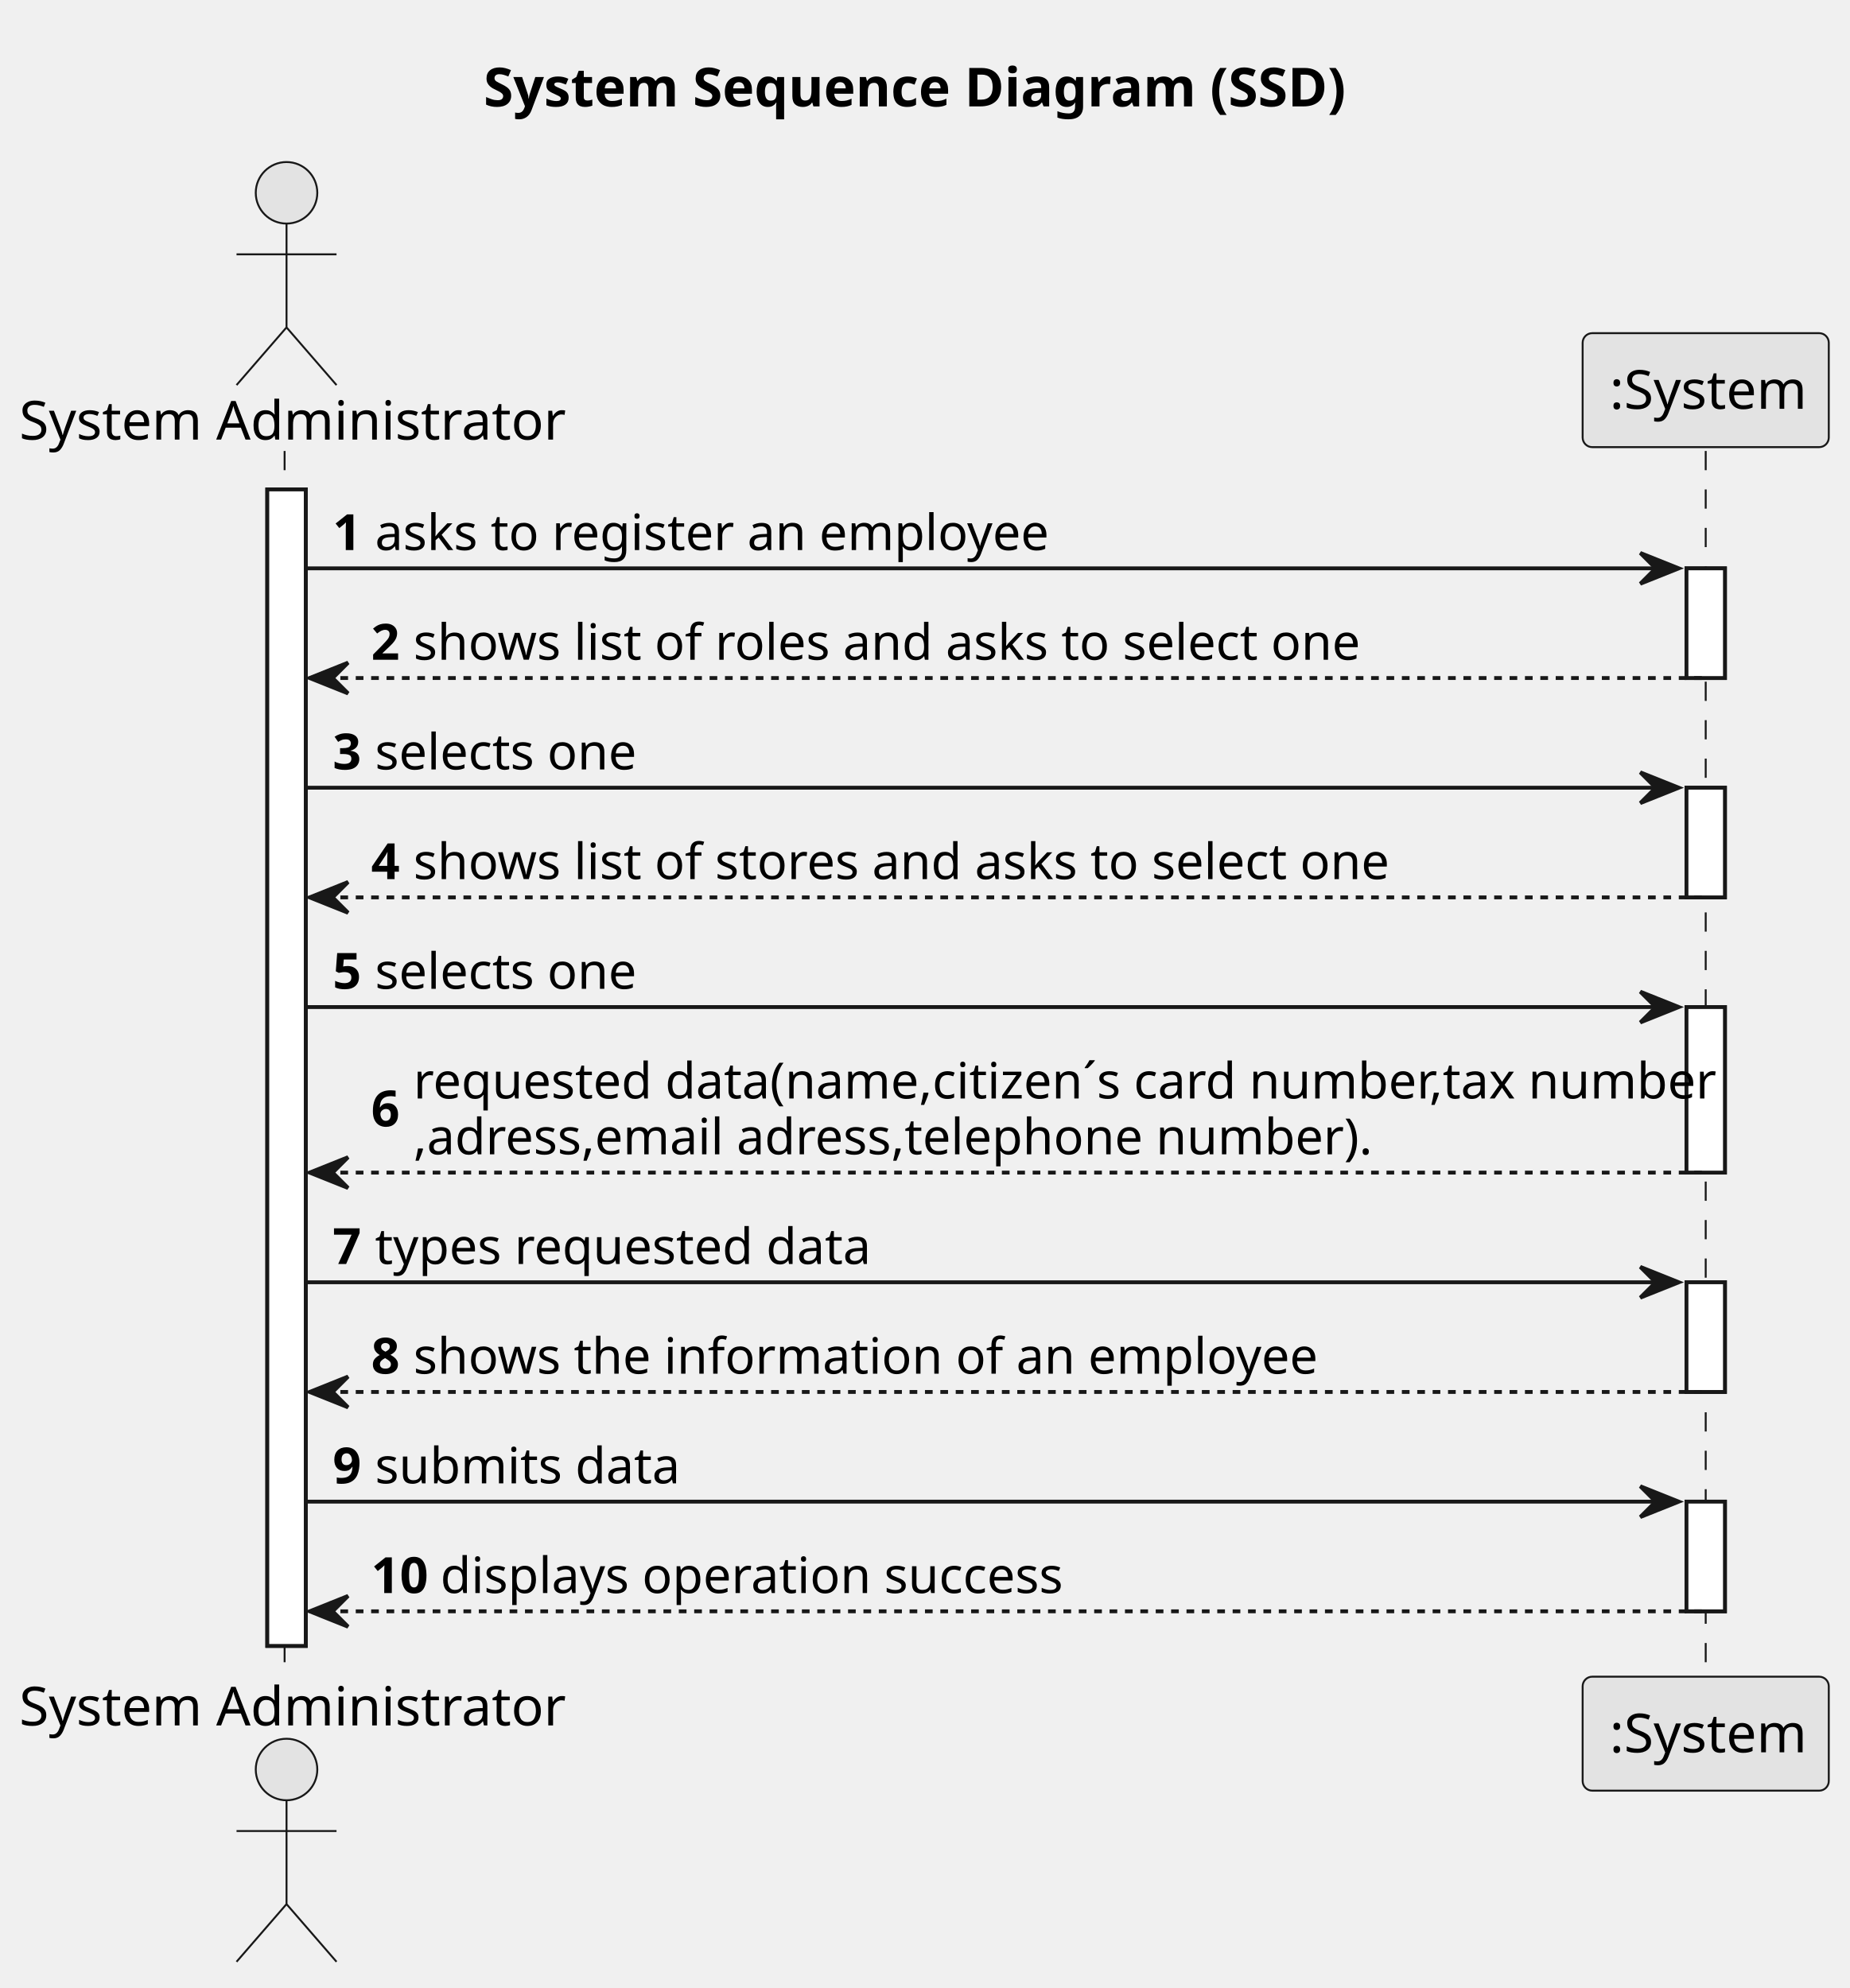
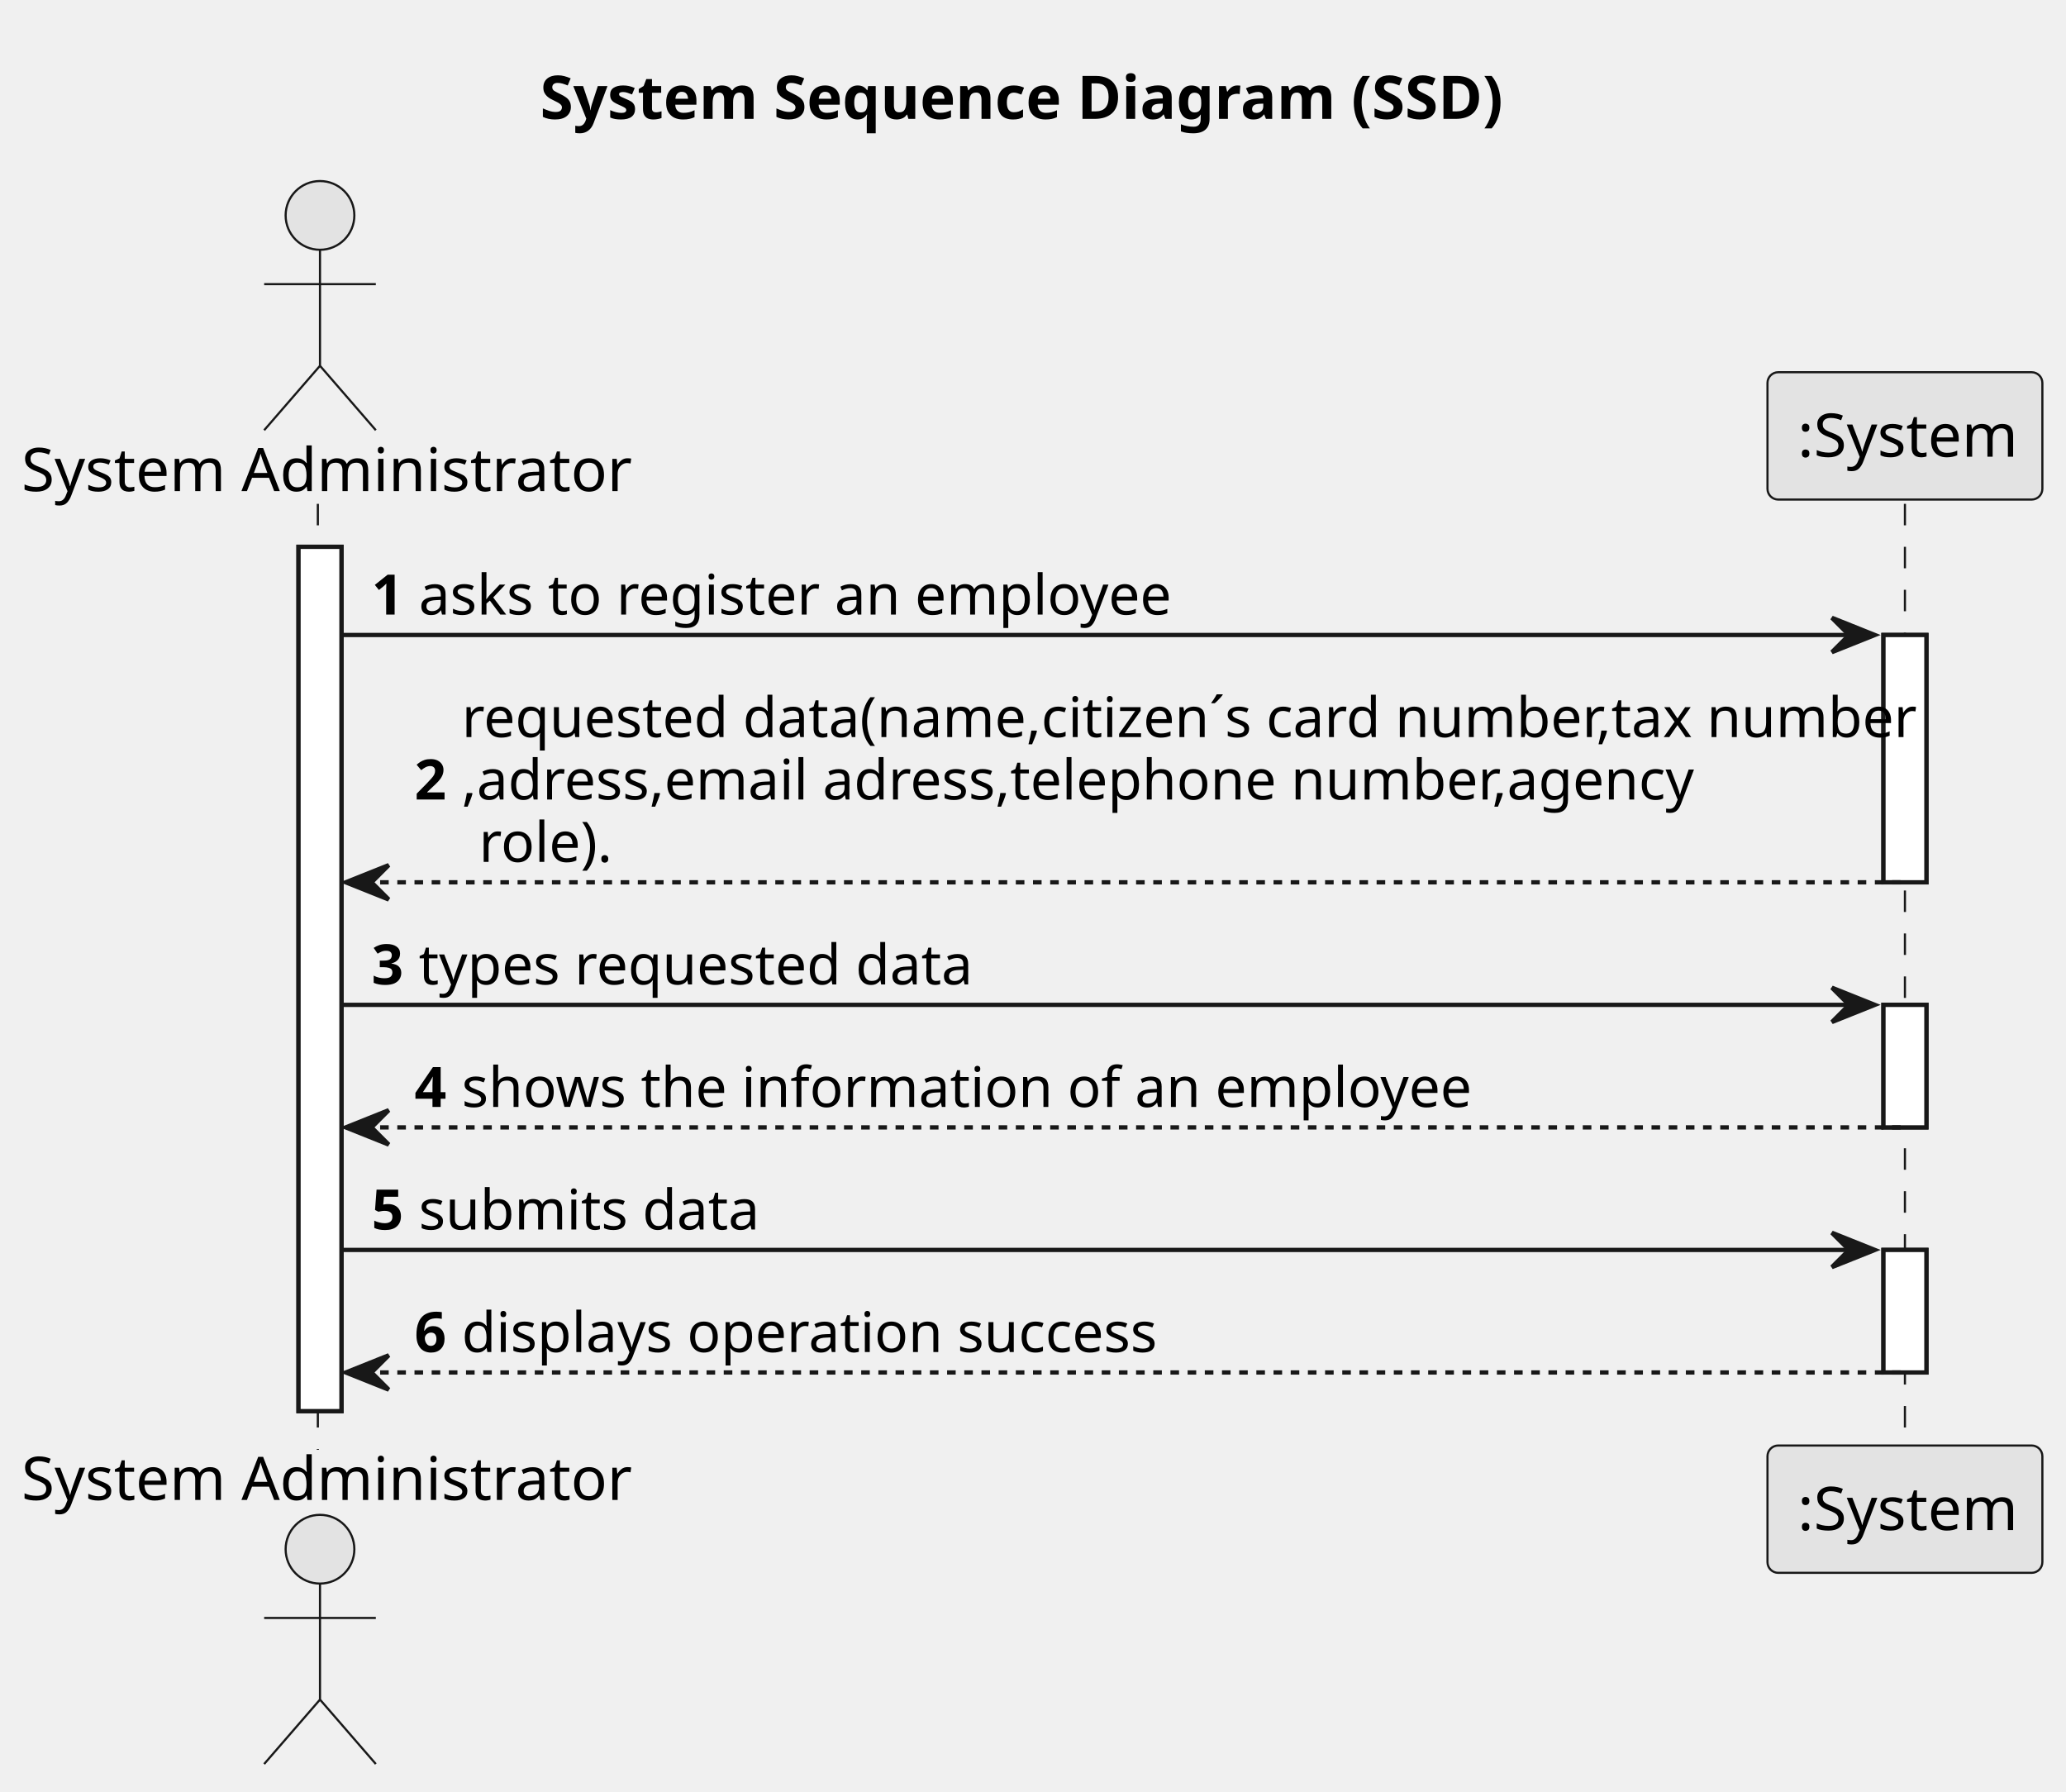
- <svg xmlns="http://www.w3.org/2000/svg" contentStyleType="text/css" height="517px" preserveAspectRatio="none" style="width:481px;height:517px;background:#FFFFFF;" version="1.1" viewBox="0 0 481 517" width="481px" zoomAndPan="magnify">
+ <svg xmlns="http://www.w3.org/2000/svg" contentStyleType="text/css" height="417px" preserveAspectRatio="none" style="width:481px;height:417px;background:#FFFFFF;" version="1.1" viewBox="0 0 481 417" width="481px" zoomAndPan="magnify">
  <defs />
  <g>
    <text fill="#000000" font-family="sans-serif" font-size="14" font-weight="bold" lengthAdjust="spacing" textLength="228" x="125.75" y="27.674">System Sequence Diagram (SSD)</text>
-     <rect fill="#FFFFFF" height="300.758" style="stroke:#181818;stroke-width:1.0;" width="10" x="69.5" y="127.281" />
-     <rect fill="#FFFFFF" height="28.523" style="stroke:#181818;stroke-width:1.0;" width="10" x="438.5" y="147.805" />
-     <rect fill="#FFFFFF" height="28.523" style="stroke:#181818;stroke-width:1.0;" width="10" x="438.5" y="204.852" />
-     <rect fill="#FFFFFF" height="43.047" style="stroke:#181818;stroke-width:1.0;" width="10" x="438.5" y="261.898" />
-     <rect fill="#FFFFFF" height="28.523" style="stroke:#181818;stroke-width:1.0;" width="10" x="438.5" y="333.469" />
-     <rect fill="#FFFFFF" height="28.523" style="stroke:#181818;stroke-width:1.0;" width="10" x="438.5" y="390.516" />
-     <line style="stroke:#181818;stroke-width:0.5;stroke-dasharray:5.0,5.0;" x1="74" x2="74" y1="117.281" y2="437.039" />
-     <line style="stroke:#181818;stroke-width:0.5;stroke-dasharray:5.0,5.0;" x1="443.5" x2="443.5" y1="117.281" y2="437.039" />
+     <rect fill="#FFFFFF" height="201.188" style="stroke:#181818;stroke-width:1.0;" width="10" x="69.5" y="127.281" />
+     <rect fill="#FFFFFF" height="57.57" style="stroke:#181818;stroke-width:1.0;" width="10" x="438.5" y="147.805" />
+     <rect fill="#FFFFFF" height="28.523" style="stroke:#181818;stroke-width:1.0;" width="10" x="438.5" y="233.898" />
+     <rect fill="#FFFFFF" height="28.523" style="stroke:#181818;stroke-width:1.0;" width="10" x="438.5" y="290.945" />
+     <line style="stroke:#181818;stroke-width:0.5;stroke-dasharray:5.0,5.0;" x1="74" x2="74" y1="117.281" y2="337.469" />
+     <line style="stroke:#181818;stroke-width:0.5;stroke-dasharray:5.0,5.0;" x1="443.5" x2="443.5" y1="117.281" y2="337.469" />
    <text fill="#000000" font-family="sans-serif" font-size="14" lengthAdjust="spacing" textLength="133" x="5" y="114.314">System Administrator</text>
    <ellipse cx="74.5" cy="50.141" fill="#E3E3E3" rx="8" ry="8" style="stroke:#181818;stroke-width:0.5;" />
    <path d="M74.5,58.141 L74.5,85.141 M61.5,66.141 L87.5,66.141 M74.5,85.141 L61.5,100.141 M74.5,85.141 L87.5,100.141 " fill="none" style="stroke:#181818;stroke-width:0.5;" />
-     <text fill="#000000" font-family="sans-serif" font-size="14" lengthAdjust="spacing" textLength="133" x="5" y="448.713">System Administrator</text>
-     <ellipse cx="74.5" cy="460.18" fill="#E3E3E3" rx="8" ry="8" style="stroke:#181818;stroke-width:0.5;" />
-     <path d="M74.5,468.18 L74.5,495.18 M61.5,476.18 L87.5,476.18 M74.5,495.18 L61.5,510.18 M74.5,495.18 L87.5,510.18 " fill="none" style="stroke:#181818;stroke-width:0.5;" />
+     <text fill="#000000" font-family="sans-serif" font-size="14" lengthAdjust="spacing" textLength="133" x="5" y="349.143">System Administrator</text>
+     <ellipse cx="74.5" cy="360.609" fill="#E3E3E3" rx="8" ry="8" style="stroke:#181818;stroke-width:0.5;" />
+     <path d="M74.5,368.609 L74.5,395.609 M61.5,376.609 L87.5,376.609 M74.5,395.609 L61.5,410.609 M74.5,395.609 L87.5,410.609 " fill="none" style="stroke:#181818;stroke-width:0.5;" />
    <rect fill="#E3E3E3" height="29.641" rx="2.5" ry="2.5" style="stroke:#181818;stroke-width:0.5;" width="64" x="411.5" y="86.641" />
    <text fill="#000000" font-family="sans-serif" font-size="14" lengthAdjust="spacing" textLength="50" x="418.5" y="106.314">:System</text>
-     <rect fill="#E3E3E3" height="29.641" rx="2.5" ry="2.5" style="stroke:#181818;stroke-width:0.5;" width="64" x="411.5" y="436.039" />
-     <text fill="#000000" font-family="sans-serif" font-size="14" lengthAdjust="spacing" textLength="50" x="418.5" y="455.713">:System</text>
-     <rect fill="#FFFFFF" height="300.758" style="stroke:#181818;stroke-width:1.0;" width="10" x="69.5" y="127.281" />
-     <rect fill="#FFFFFF" height="28.523" style="stroke:#181818;stroke-width:1.0;" width="10" x="438.5" y="147.805" />
-     <rect fill="#FFFFFF" height="28.523" style="stroke:#181818;stroke-width:1.0;" width="10" x="438.5" y="204.852" />
-     <rect fill="#FFFFFF" height="43.047" style="stroke:#181818;stroke-width:1.0;" width="10" x="438.5" y="261.898" />
-     <rect fill="#FFFFFF" height="28.523" style="stroke:#181818;stroke-width:1.0;" width="10" x="438.5" y="333.469" />
-     <rect fill="#FFFFFF" height="28.523" style="stroke:#181818;stroke-width:1.0;" width="10" x="438.5" y="390.516" />
+     <rect fill="#E3E3E3" height="29.641" rx="2.5" ry="2.5" style="stroke:#181818;stroke-width:0.5;" width="64" x="411.5" y="336.469" />
+     <text fill="#000000" font-family="sans-serif" font-size="14" lengthAdjust="spacing" textLength="50" x="418.5" y="356.143">:System</text>
+     <rect fill="#FFFFFF" height="201.188" style="stroke:#181818;stroke-width:1.0;" width="10" x="69.5" y="127.281" />
+     <rect fill="#FFFFFF" height="57.57" style="stroke:#181818;stroke-width:1.0;" width="10" x="438.5" y="147.805" />
+     <rect fill="#FFFFFF" height="28.523" style="stroke:#181818;stroke-width:1.0;" width="10" x="438.5" y="233.898" />
+     <rect fill="#FFFFFF" height="28.523" style="stroke:#181818;stroke-width:1.0;" width="10" x="438.5" y="290.945" />
    <polygon fill="#181818" points="426.5,143.805,436.5,147.805,426.5,151.805,430.5,147.805" style="stroke:#181818;stroke-width:1.0;" />
    <line style="stroke:#181818;stroke-width:1.0;" x1="79.5" x2="432.5" y1="147.805" y2="147.805" />
    <text fill="#000000" font-family="sans-serif" font-size="13" font-weight="bold" lengthAdjust="spacing" textLength="7" x="86.5" y="143.05">1</text>
    <text fill="#000000" font-family="sans-serif" font-size="13" lengthAdjust="spacing" textLength="168" x="97.5" y="143.05">asks to register an employee</text>
-     <polygon fill="#181818" points="90.5,172.328,80.5,176.328,90.5,180.328,86.5,176.328" style="stroke:#181818;stroke-width:1.0;" />
-     <line style="stroke:#181818;stroke-width:1.0;stroke-dasharray:2.0,2.0;" x1="84.5" x2="442.5" y1="176.328" y2="176.328" />
-     <text fill="#000000" font-family="sans-serif" font-size="13" font-weight="bold" lengthAdjust="spacing" textLength="7" x="96.5" y="171.573">2</text>
-     <text fill="#000000" font-family="sans-serif" font-size="13" lengthAdjust="spacing" textLength="240" x="107.5" y="171.573">shows list of roles and asks to select one</text>
-     <polygon fill="#181818" points="426.5,200.852,436.5,204.852,426.5,208.852,430.5,204.852" style="stroke:#181818;stroke-width:1.0;" />
-     <line style="stroke:#181818;stroke-width:1.0;" x1="79.5" x2="432.5" y1="204.852" y2="204.852" />
-     <text fill="#000000" font-family="sans-serif" font-size="13" font-weight="bold" lengthAdjust="spacing" textLength="7" x="86.5" y="200.097">3</text>
-     <text fill="#000000" font-family="sans-serif" font-size="13" lengthAdjust="spacing" textLength="67" x="97.5" y="200.097">selects one</text>
-     <polygon fill="#181818" points="90.5,229.375,80.5,233.375,90.5,237.375,86.5,233.375" style="stroke:#181818;stroke-width:1.0;" />
-     <line style="stroke:#181818;stroke-width:1.0;stroke-dasharray:2.0,2.0;" x1="84.5" x2="442.5" y1="233.375" y2="233.375" />
-     <text fill="#000000" font-family="sans-serif" font-size="13" font-weight="bold" lengthAdjust="spacing" textLength="7" x="96.5" y="228.62">4</text>
-     <text fill="#000000" font-family="sans-serif" font-size="13" lengthAdjust="spacing" textLength="248" x="107.5" y="228.62">shows list of stores and asks to select one</text>
-     <polygon fill="#181818" points="426.5,257.898,436.5,261.898,426.5,265.898,430.5,261.898" style="stroke:#181818;stroke-width:1.0;" />
-     <line style="stroke:#181818;stroke-width:1.0;" x1="79.5" x2="432.5" y1="261.898" y2="261.898" />
-     <text fill="#000000" font-family="sans-serif" font-size="13" font-weight="bold" lengthAdjust="spacing" textLength="7" x="86.5" y="257.144">5</text>
-     <text fill="#000000" font-family="sans-serif" font-size="13" lengthAdjust="spacing" textLength="67" x="97.5" y="257.144">selects one</text>
-     <polygon fill="#181818" points="90.5,300.945,80.5,304.945,90.5,308.945,86.5,304.945" style="stroke:#181818;stroke-width:1.0;" />
-     <line style="stroke:#181818;stroke-width:1.0;stroke-dasharray:2.0,2.0;" x1="84.5" x2="442.5" y1="304.945" y2="304.945" />
-     <text fill="#000000" font-family="sans-serif" font-size="13" font-weight="bold" lengthAdjust="spacing" textLength="7" x="96.5" y="292.929">6</text>
-     <text fill="#000000" font-family="sans-serif" font-size="13" lengthAdjust="spacing" textLength="320" x="107.5" y="285.667">requested data(name,citizen´s card number,tax number</text>
-     <text fill="#000000" font-family="sans-serif" font-size="13" lengthAdjust="spacing" textLength="236" x="107.5" y="300.19">,adress,email adress,telephone number).</text>
-     <polygon fill="#181818" points="426.5,329.469,436.5,333.469,426.5,337.469,430.5,333.469" style="stroke:#181818;stroke-width:1.0;" />
-     <line style="stroke:#181818;stroke-width:1.0;" x1="79.5" x2="432.5" y1="333.469" y2="333.469" />
-     <text fill="#000000" font-family="sans-serif" font-size="13" font-weight="bold" lengthAdjust="spacing" textLength="7" x="86.5" y="328.714">7</text>
-     <text fill="#000000" font-family="sans-serif" font-size="13" lengthAdjust="spacing" textLength="122" x="97.5" y="328.714">types requested data</text>
-     <polygon fill="#181818" points="90.5,357.992,80.5,361.992,90.5,365.992,86.5,361.992" style="stroke:#181818;stroke-width:1.0;" />
-     <line style="stroke:#181818;stroke-width:1.0;stroke-dasharray:2.0,2.0;" x1="84.5" x2="442.5" y1="361.992" y2="361.992" />
-     <text fill="#000000" font-family="sans-serif" font-size="13" font-weight="bold" lengthAdjust="spacing" textLength="7" x="96.5" y="357.237">8</text>
-     <text fill="#000000" font-family="sans-serif" font-size="13" lengthAdjust="spacing" textLength="218" x="107.5" y="357.237">shows the information of an employee</text>
-     <polygon fill="#181818" points="426.5,386.516,436.5,390.516,426.5,394.516,430.5,390.516" style="stroke:#181818;stroke-width:1.0;" />
-     <line style="stroke:#181818;stroke-width:1.0;" x1="79.5" x2="432.5" y1="390.516" y2="390.516" />
-     <text fill="#000000" font-family="sans-serif" font-size="13" font-weight="bold" lengthAdjust="spacing" textLength="7" x="86.5" y="385.761">9</text>
-     <text fill="#000000" font-family="sans-serif" font-size="13" lengthAdjust="spacing" textLength="75" x="97.5" y="385.761">submits data</text>
-     <polygon fill="#181818" points="90.5,415.039,80.5,419.039,90.5,423.039,86.5,419.039" style="stroke:#181818;stroke-width:1.0;" />
-     <line style="stroke:#181818;stroke-width:1.0;stroke-dasharray:2.0,2.0;" x1="84.5" x2="442.5" y1="419.039" y2="419.039" />
-     <text fill="#000000" font-family="sans-serif" font-size="13" font-weight="bold" lengthAdjust="spacing" textLength="14" x="96.5" y="414.284">10</text>
-     <text fill="#000000" font-family="sans-serif" font-size="13" lengthAdjust="spacing" textLength="158" x="114.5" y="414.284">displays operation success</text>
+     <polygon fill="#181818" points="90.5,201.375,80.5,205.375,90.5,209.375,86.5,205.375" style="stroke:#181818;stroke-width:1.0;" />
+     <line style="stroke:#181818;stroke-width:1.0;stroke-dasharray:2.0,2.0;" x1="84.5" x2="442.5" y1="205.375" y2="205.375" />
+     <text fill="#000000" font-family="sans-serif" font-size="13" font-weight="bold" lengthAdjust="spacing" textLength="7" x="96.5" y="186.097">2</text>
+     <text fill="#000000" font-family="sans-serif" font-size="13" lengthAdjust="spacing" textLength="320" x="107.5" y="171.573">requested data(name,citizen´s card number,tax number</text>
+     <text fill="#000000" font-family="sans-serif" font-size="13" lengthAdjust="spacing" textLength="274" x="107.5" y="186.097">,adress,email adress,telephone number,agency</text>
+     <text fill="#000000" font-family="sans-serif" font-size="13" lengthAdjust="spacing" textLength="29" x="111.5" y="200.62">role).</text>
+     <polygon fill="#181818" points="426.5,229.898,436.5,233.898,426.5,237.898,430.5,233.898" style="stroke:#181818;stroke-width:1.0;" />
+     <line style="stroke:#181818;stroke-width:1.0;" x1="79.5" x2="432.5" y1="233.898" y2="233.898" />
+     <text fill="#000000" font-family="sans-serif" font-size="13" font-weight="bold" lengthAdjust="spacing" textLength="7" x="86.5" y="229.144">3</text>
+     <text fill="#000000" font-family="sans-serif" font-size="13" lengthAdjust="spacing" textLength="122" x="97.5" y="229.144">types requested data</text>
+     <polygon fill="#181818" points="90.5,258.422,80.5,262.422,90.5,266.422,86.5,262.422" style="stroke:#181818;stroke-width:1.0;" />
+     <line style="stroke:#181818;stroke-width:1.0;stroke-dasharray:2.0,2.0;" x1="84.5" x2="442.5" y1="262.422" y2="262.422" />
+     <text fill="#000000" font-family="sans-serif" font-size="13" font-weight="bold" lengthAdjust="spacing" textLength="7" x="96.5" y="257.667">4</text>
+     <text fill="#000000" font-family="sans-serif" font-size="13" lengthAdjust="spacing" textLength="218" x="107.5" y="257.667">shows the information of an employee</text>
+     <polygon fill="#181818" points="426.5,286.945,436.5,290.945,426.5,294.945,430.5,290.945" style="stroke:#181818;stroke-width:1.0;" />
+     <line style="stroke:#181818;stroke-width:1.0;" x1="79.5" x2="432.5" y1="290.945" y2="290.945" />
+     <text fill="#000000" font-family="sans-serif" font-size="13" font-weight="bold" lengthAdjust="spacing" textLength="7" x="86.5" y="286.19">5</text>
+     <text fill="#000000" font-family="sans-serif" font-size="13" lengthAdjust="spacing" textLength="75" x="97.5" y="286.19">submits data</text>
+     <polygon fill="#181818" points="90.5,315.469,80.5,319.469,90.5,323.469,86.5,319.469" style="stroke:#181818;stroke-width:1.0;" />
+     <line style="stroke:#181818;stroke-width:1.0;stroke-dasharray:2.0,2.0;" x1="84.5" x2="442.5" y1="319.469" y2="319.469" />
+     <text fill="#000000" font-family="sans-serif" font-size="13" font-weight="bold" lengthAdjust="spacing" textLength="7" x="96.5" y="314.714">6</text>
+     <text fill="#000000" font-family="sans-serif" font-size="13" lengthAdjust="spacing" textLength="158" x="107.5" y="314.714">displays operation success</text>
  </g>
</svg>
